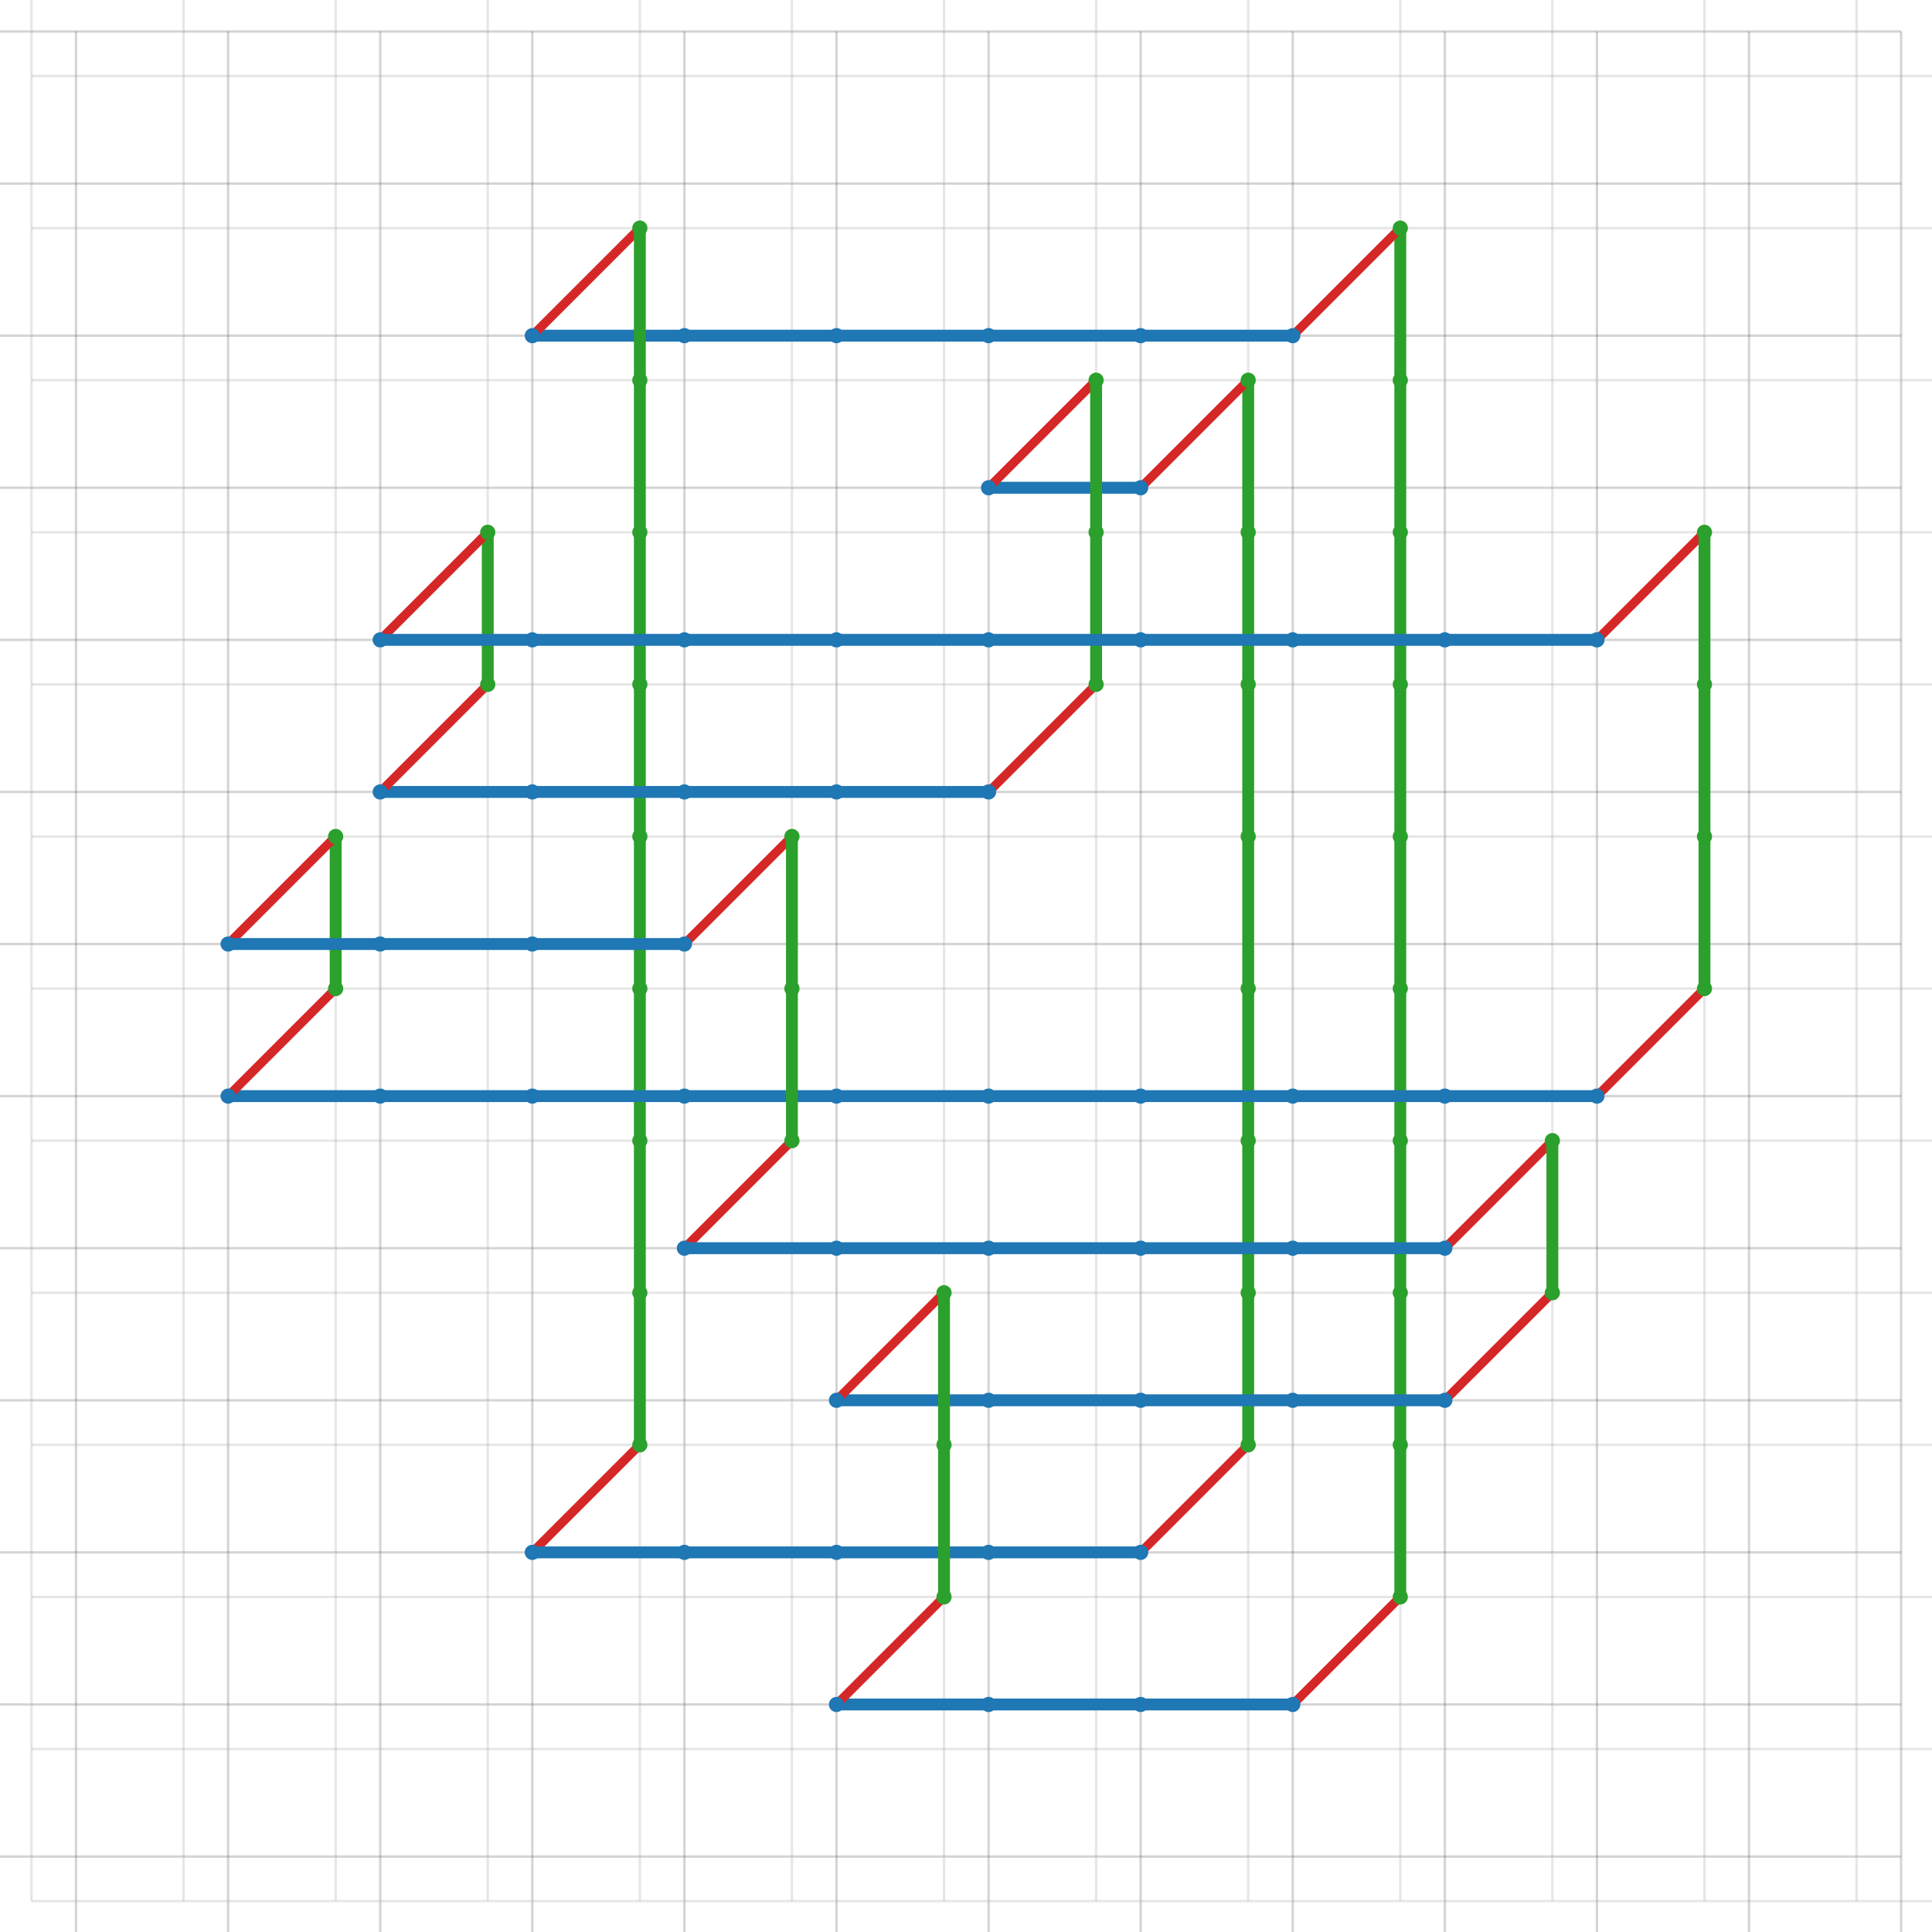
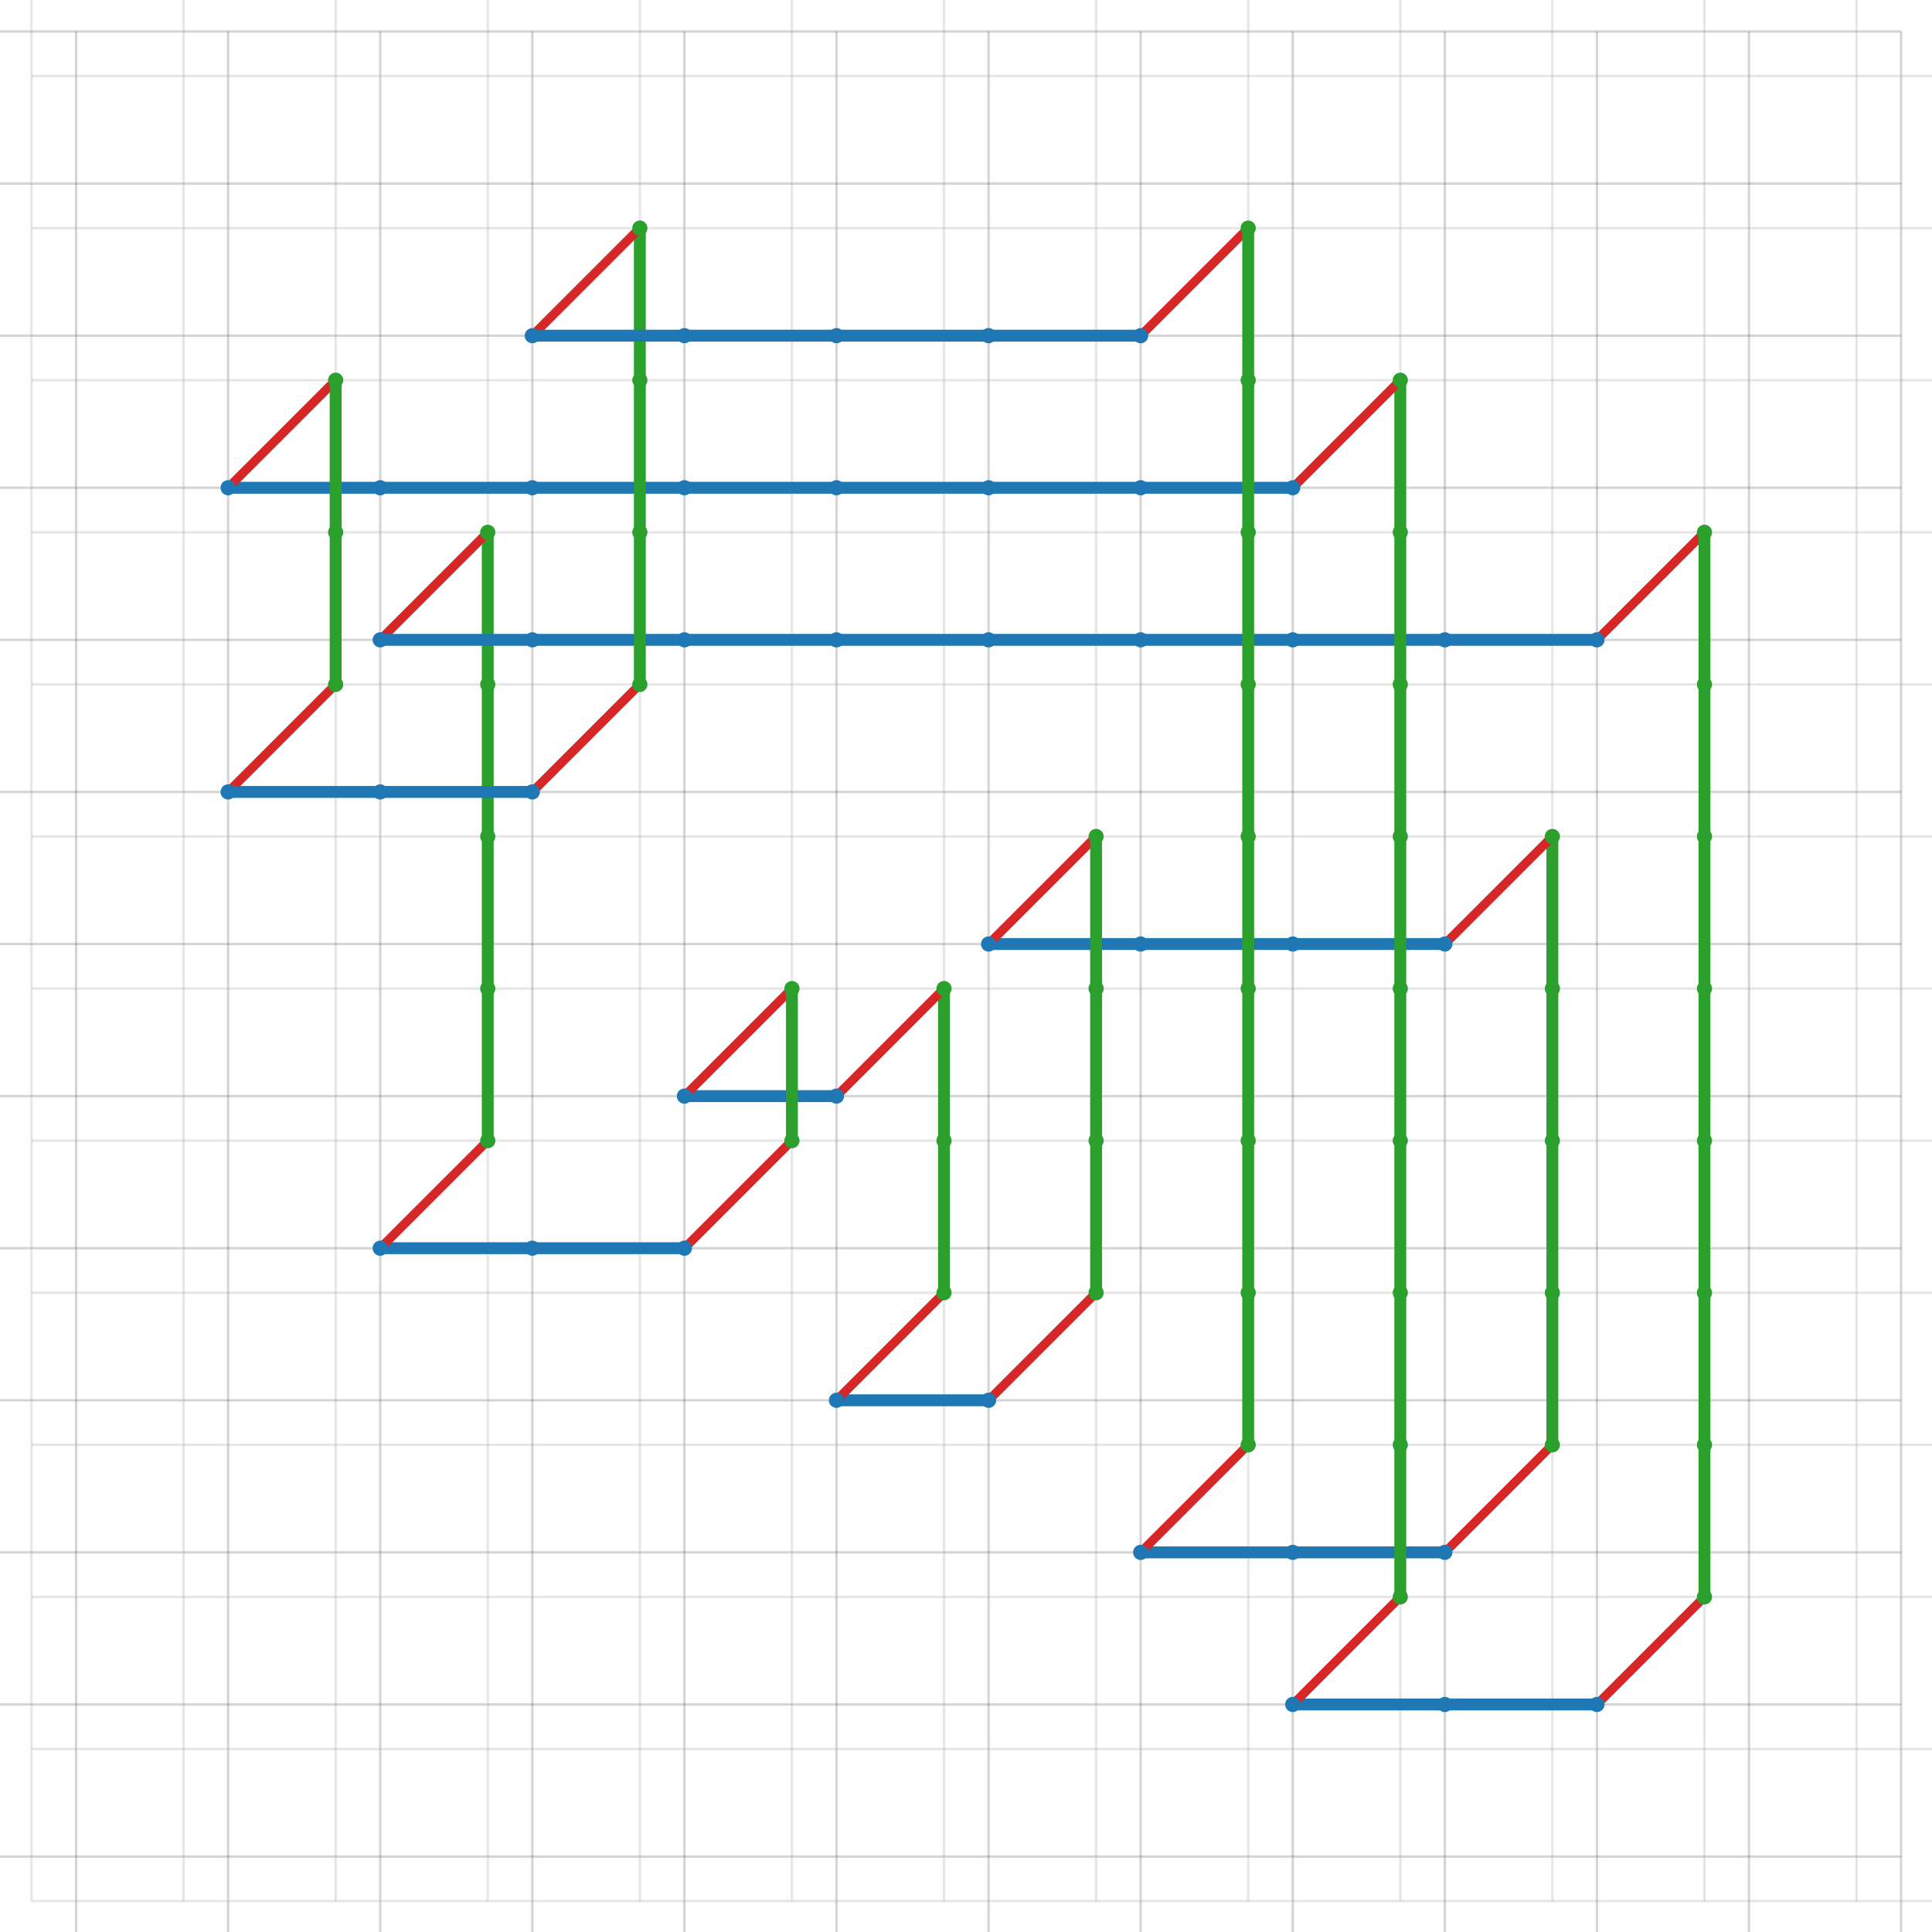
<svg xmlns="http://www.w3.org/2000/svg" width="813" height="813" viewBox="0 0 813 813">
  <rect width="100%" height="100%" fill="white" />
  <line x1="-32.00" y1="845.25" x2="-32.00" y2="13.25" stroke="#555" stroke-width="1" opacity="0.25" />
  <line x1="32.00" y1="845.25" x2="32.00" y2="13.25" stroke="#555" stroke-width="1" opacity="0.25" />
  <line x1="96.00" y1="845.25" x2="96.00" y2="13.25" stroke="#555" stroke-width="1" opacity="0.25" />
  <line x1="160.00" y1="845.25" x2="160.00" y2="13.25" stroke="#555" stroke-width="1" opacity="0.25" />
  <line x1="224.00" y1="845.25" x2="224.00" y2="13.25" stroke="#555" stroke-width="1" opacity="0.25" />
  <line x1="288.00" y1="845.25" x2="288.00" y2="13.25" stroke="#555" stroke-width="1" opacity="0.25" />
  <line x1="352.00" y1="845.25" x2="352.00" y2="13.25" stroke="#555" stroke-width="1" opacity="0.25" />
  <line x1="416.00" y1="845.25" x2="416.00" y2="13.25" stroke="#555" stroke-width="1" opacity="0.25" />
  <line x1="480.00" y1="845.25" x2="480.00" y2="13.25" stroke="#555" stroke-width="1" opacity="0.25" />
  <line x1="544.00" y1="845.25" x2="544.00" y2="13.25" stroke="#555" stroke-width="1" opacity="0.25" />
  <line x1="608.00" y1="845.25" x2="608.00" y2="13.25" stroke="#555" stroke-width="1" opacity="0.25" />
  <line x1="672.00" y1="845.25" x2="672.00" y2="13.25" stroke="#555" stroke-width="1" opacity="0.25" />
  <line x1="736.00" y1="845.25" x2="736.00" y2="13.25" stroke="#555" stroke-width="1" opacity="0.25" />
  <line x1="800.00" y1="845.25" x2="800.00" y2="13.25" stroke="#555" stroke-width="1" opacity="0.25" />
  <line x1="-32.00" y1="845.25" x2="800.00" y2="845.25" stroke="#555" stroke-width="1" opacity="0.25" />
  <line x1="-32.00" y1="781.25" x2="800.00" y2="781.25" stroke="#555" stroke-width="1" opacity="0.25" />
  <line x1="-32.00" y1="717.25" x2="800.00" y2="717.25" stroke="#555" stroke-width="1" opacity="0.25" />
  <line x1="-32.00" y1="653.25" x2="800.00" y2="653.25" stroke="#555" stroke-width="1" opacity="0.25" />
  <line x1="-32.00" y1="589.25" x2="800.00" y2="589.25" stroke="#555" stroke-width="1" opacity="0.25" />
  <line x1="-32.00" y1="525.25" x2="800.00" y2="525.25" stroke="#555" stroke-width="1" opacity="0.25" />
  <line x1="-32.00" y1="461.25" x2="800.00" y2="461.25" stroke="#555" stroke-width="1" opacity="0.25" />
  <line x1="-32.00" y1="397.25" x2="800.00" y2="397.25" stroke="#555" stroke-width="1" opacity="0.25" />
  <line x1="-32.00" y1="333.25" x2="800.00" y2="333.25" stroke="#555" stroke-width="1" opacity="0.25" />
  <line x1="-32.00" y1="269.25" x2="800.00" y2="269.25" stroke="#555" stroke-width="1" opacity="0.25" />
  <line x1="-32.00" y1="205.25" x2="800.00" y2="205.25" stroke="#555" stroke-width="1" opacity="0.25" />
  <line x1="-32.00" y1="141.25" x2="800.00" y2="141.25" stroke="#555" stroke-width="1" opacity="0.25" />
  <line x1="-32.00" y1="77.25" x2="800.00" y2="77.25" stroke="#555" stroke-width="1" opacity="0.25" />
  <line x1="-32.00" y1="13.25" x2="800.00" y2="13.25" stroke="#555" stroke-width="1" opacity="0.25" />
  <line x1="13.25" y1="800.00" x2="13.25" y2="-32.00" stroke="#aaa" stroke-width="1" opacity="0.30" />
  <line x1="77.25" y1="800.00" x2="77.25" y2="-32.00" stroke="#aaa" stroke-width="1" opacity="0.30" />
  <line x1="141.25" y1="800.00" x2="141.25" y2="-32.00" stroke="#aaa" stroke-width="1" opacity="0.30" />
  <line x1="205.25" y1="800.00" x2="205.25" y2="-32.00" stroke="#aaa" stroke-width="1" opacity="0.30" />
  <line x1="269.25" y1="800.00" x2="269.25" y2="-32.00" stroke="#aaa" stroke-width="1" opacity="0.30" />
  <line x1="333.25" y1="800.00" x2="333.25" y2="-32.00" stroke="#aaa" stroke-width="1" opacity="0.30" />
  <line x1="397.25" y1="800.00" x2="397.25" y2="-32.00" stroke="#aaa" stroke-width="1" opacity="0.30" />
  <line x1="461.25" y1="800.00" x2="461.25" y2="-32.00" stroke="#aaa" stroke-width="1" opacity="0.30" />
  <line x1="525.25" y1="800.00" x2="525.25" y2="-32.00" stroke="#aaa" stroke-width="1" opacity="0.30" />
  <line x1="589.25" y1="800.00" x2="589.25" y2="-32.00" stroke="#aaa" stroke-width="1" opacity="0.30" />
  <line x1="653.25" y1="800.00" x2="653.25" y2="-32.00" stroke="#aaa" stroke-width="1" opacity="0.30" />
  <line x1="717.25" y1="800.00" x2="717.25" y2="-32.00" stroke="#aaa" stroke-width="1" opacity="0.30" />
  <line x1="781.25" y1="800.00" x2="781.25" y2="-32.00" stroke="#aaa" stroke-width="1" opacity="0.30" />
  <line x1="845.25" y1="800.00" x2="845.25" y2="-32.00" stroke="#aaa" stroke-width="1" opacity="0.30" />
  <line x1="13.25" y1="800.00" x2="845.25" y2="800.00" stroke="#aaa" stroke-width="1" opacity="0.30" />
  <line x1="13.25" y1="736.00" x2="845.25" y2="736.00" stroke="#aaa" stroke-width="1" opacity="0.30" />
  <line x1="13.25" y1="672.00" x2="845.25" y2="672.00" stroke="#aaa" stroke-width="1" opacity="0.30" />
  <line x1="13.25" y1="608.00" x2="845.25" y2="608.00" stroke="#aaa" stroke-width="1" opacity="0.30" />
  <line x1="13.25" y1="544.00" x2="845.25" y2="544.00" stroke="#aaa" stroke-width="1" opacity="0.30" />
  <line x1="13.25" y1="480.00" x2="845.25" y2="480.00" stroke="#aaa" stroke-width="1" opacity="0.30" />
  <line x1="13.25" y1="416.00" x2="845.25" y2="416.00" stroke="#aaa" stroke-width="1" opacity="0.30" />
  <line x1="13.25" y1="352.00" x2="845.25" y2="352.00" stroke="#aaa" stroke-width="1" opacity="0.30" />
  <line x1="13.25" y1="288.00" x2="845.25" y2="288.00" stroke="#aaa" stroke-width="1" opacity="0.30" />
  <line x1="13.25" y1="224.00" x2="845.25" y2="224.00" stroke="#aaa" stroke-width="1" opacity="0.30" />
  <line x1="13.25" y1="160.00" x2="845.25" y2="160.00" stroke="#aaa" stroke-width="1" opacity="0.30" />
  <line x1="13.25" y1="96.00" x2="845.25" y2="96.00" stroke="#aaa" stroke-width="1" opacity="0.30" />
  <line x1="13.25" y1="32.00" x2="845.25" y2="32.00" stroke="#aaa" stroke-width="1" opacity="0.30" />
  <line x1="13.25" y1="-32.00" x2="845.25" y2="-32.00" stroke="#aaa" stroke-width="1" opacity="0.30" />
-   <line x1="352.00" y1="717.25" x2="416.00" y2="717.25" stroke="#1f77b4" stroke-width="5.00" stroke-linecap="round" />
-   <line x1="416.00" y1="717.25" x2="480.00" y2="717.25" stroke="#1f77b4" stroke-width="5.00" stroke-linecap="round" />
-   <line x1="480.00" y1="717.25" x2="544.00" y2="717.25" stroke="#1f77b4" stroke-width="5.00" stroke-linecap="round" />
-   <line x1="544.00" y1="717.25" x2="589.25" y2="672.00" stroke="#d62728" stroke-width="3.75" stroke-linecap="round" />
-   <line x1="589.25" y1="672.00" x2="589.25" y2="608.00" stroke="#2ca02c" stroke-width="5.00" stroke-linecap="round" />
-   <line x1="589.25" y1="608.00" x2="589.25" y2="544.00" stroke="#2ca02c" stroke-width="5.00" stroke-linecap="round" />
-   <line x1="589.25" y1="544.00" x2="589.25" y2="480.00" stroke="#2ca02c" stroke-width="5.00" stroke-linecap="round" />
-   <line x1="589.25" y1="480.00" x2="589.25" y2="416.00" stroke="#2ca02c" stroke-width="5.00" stroke-linecap="round" />
-   <line x1="589.25" y1="416.00" x2="589.25" y2="352.00" stroke="#2ca02c" stroke-width="5.00" stroke-linecap="round" />
-   <line x1="589.25" y1="352.00" x2="589.25" y2="288.00" stroke="#2ca02c" stroke-width="5.00" stroke-linecap="round" />
-   <line x1="589.25" y1="288.00" x2="589.25" y2="224.00" stroke="#2ca02c" stroke-width="5.00" stroke-linecap="round" />
-   <line x1="589.25" y1="224.00" x2="589.25" y2="160.00" stroke="#2ca02c" stroke-width="5.00" stroke-linecap="round" />
-   <line x1="589.25" y1="160.00" x2="589.25" y2="96.00" stroke="#2ca02c" stroke-width="5.00" stroke-linecap="round" />
-   <line x1="589.25" y1="96.00" x2="544.00" y2="141.25" stroke="#d62728" stroke-width="3.75" stroke-linecap="round" />
-   <line x1="544.00" y1="141.25" x2="480.00" y2="141.25" stroke="#1f77b4" stroke-width="5.00" stroke-linecap="round" />
-   <line x1="480.00" y1="141.25" x2="416.00" y2="141.25" stroke="#1f77b4" stroke-width="5.00" stroke-linecap="round" />
-   <line x1="416.00" y1="141.25" x2="352.00" y2="141.25" stroke="#1f77b4" stroke-width="5.00" stroke-linecap="round" />
-   <line x1="352.00" y1="141.25" x2="288.00" y2="141.25" stroke="#1f77b4" stroke-width="5.00" stroke-linecap="round" />
-   <line x1="288.00" y1="141.25" x2="224.00" y2="141.25" stroke="#1f77b4" stroke-width="5.00" stroke-linecap="round" />
-   <line x1="224.00" y1="141.25" x2="269.25" y2="96.00" stroke="#d62728" stroke-width="3.75" stroke-linecap="round" />
-   <line x1="269.25" y1="96.00" x2="269.25" y2="160.00" stroke="#2ca02c" stroke-width="5.00" stroke-linecap="round" />
-   <line x1="269.25" y1="160.00" x2="269.25" y2="224.00" stroke="#2ca02c" stroke-width="5.00" stroke-linecap="round" />
-   <line x1="269.25" y1="224.00" x2="269.25" y2="288.00" stroke="#2ca02c" stroke-width="5.00" stroke-linecap="round" />
-   <line x1="269.25" y1="288.00" x2="269.25" y2="352.00" stroke="#2ca02c" stroke-width="5.00" stroke-linecap="round" />
-   <line x1="269.25" y1="352.00" x2="269.25" y2="416.00" stroke="#2ca02c" stroke-width="5.00" stroke-linecap="round" />
-   <line x1="269.25" y1="416.00" x2="269.25" y2="480.00" stroke="#2ca02c" stroke-width="5.00" stroke-linecap="round" />
-   <line x1="269.25" y1="480.00" x2="269.25" y2="544.00" stroke="#2ca02c" stroke-width="5.00" stroke-linecap="round" />
-   <line x1="269.25" y1="544.00" x2="269.25" y2="608.00" stroke="#2ca02c" stroke-width="5.00" stroke-linecap="round" />
-   <line x1="269.25" y1="608.00" x2="224.00" y2="653.25" stroke="#d62728" stroke-width="3.75" stroke-linecap="round" />
-   <line x1="224.00" y1="653.25" x2="288.00" y2="653.25" stroke="#1f77b4" stroke-width="5.00" stroke-linecap="round" />
-   <line x1="288.00" y1="653.25" x2="352.00" y2="653.25" stroke="#1f77b4" stroke-width="5.00" stroke-linecap="round" />
-   <line x1="352.00" y1="653.25" x2="416.00" y2="653.25" stroke="#1f77b4" stroke-width="5.00" stroke-linecap="round" />
-   <line x1="416.00" y1="653.25" x2="480.00" y2="653.25" stroke="#1f77b4" stroke-width="5.00" stroke-linecap="round" />
-   <line x1="480.00" y1="653.25" x2="525.25" y2="608.00" stroke="#d62728" stroke-width="3.75" stroke-linecap="round" />
-   <line x1="525.25" y1="608.00" x2="525.25" y2="544.00" stroke="#2ca02c" stroke-width="5.00" stroke-linecap="round" />
-   <line x1="525.25" y1="544.00" x2="525.25" y2="480.00" stroke="#2ca02c" stroke-width="5.00" stroke-linecap="round" />
-   <line x1="525.25" y1="480.00" x2="525.25" y2="416.00" stroke="#2ca02c" stroke-width="5.00" stroke-linecap="round" />
-   <line x1="525.25" y1="416.00" x2="525.25" y2="352.00" stroke="#2ca02c" stroke-width="5.00" stroke-linecap="round" />
-   <line x1="525.25" y1="352.00" x2="525.25" y2="288.00" stroke="#2ca02c" stroke-width="5.00" stroke-linecap="round" />
-   <line x1="525.25" y1="288.00" x2="525.25" y2="224.00" stroke="#2ca02c" stroke-width="5.00" stroke-linecap="round" />
-   <line x1="525.25" y1="224.00" x2="525.25" y2="160.00" stroke="#2ca02c" stroke-width="5.00" stroke-linecap="round" />
-   <line x1="525.25" y1="160.00" x2="480.00" y2="205.25" stroke="#d62728" stroke-width="3.75" stroke-linecap="round" />
-   <line x1="480.00" y1="205.25" x2="416.00" y2="205.25" stroke="#1f77b4" stroke-width="5.00" stroke-linecap="round" />
-   <line x1="416.00" y1="205.25" x2="461.25" y2="160.00" stroke="#d62728" stroke-width="3.75" stroke-linecap="round" />
-   <line x1="461.25" y1="160.00" x2="461.25" y2="224.00" stroke="#2ca02c" stroke-width="5.00" stroke-linecap="round" />
-   <line x1="461.25" y1="224.00" x2="461.25" y2="288.00" stroke="#2ca02c" stroke-width="5.00" stroke-linecap="round" />
-   <line x1="461.25" y1="288.00" x2="416.00" y2="333.25" stroke="#d62728" stroke-width="3.75" stroke-linecap="round" />
-   <line x1="416.00" y1="333.25" x2="352.00" y2="333.25" stroke="#1f77b4" stroke-width="5.00" stroke-linecap="round" />
-   <line x1="352.00" y1="333.25" x2="288.00" y2="333.25" stroke="#1f77b4" stroke-width="5.00" stroke-linecap="round" />
-   <line x1="288.00" y1="333.25" x2="224.00" y2="333.25" stroke="#1f77b4" stroke-width="5.00" stroke-linecap="round" />
-   <line x1="224.00" y1="333.25" x2="160.00" y2="333.25" stroke="#1f77b4" stroke-width="5.00" stroke-linecap="round" />
-   <line x1="160.00" y1="333.25" x2="205.25" y2="288.00" stroke="#d62728" stroke-width="3.75" stroke-linecap="round" />
+   <line x1="480.00" y1="653.25" x2="544.00" y2="653.25" stroke="#1f77b4" stroke-width="5.00" stroke-linecap="round" />
+   <line x1="544.00" y1="653.25" x2="608.00" y2="653.25" stroke="#1f77b4" stroke-width="5.00" stroke-linecap="round" />
+   <line x1="608.00" y1="653.25" x2="653.25" y2="608.00" stroke="#d62728" stroke-width="3.75" stroke-linecap="round" />
+   <line x1="653.25" y1="608.00" x2="653.25" y2="544.00" stroke="#2ca02c" stroke-width="5.00" stroke-linecap="round" />
+   <line x1="653.25" y1="544.00" x2="653.25" y2="480.00" stroke="#2ca02c" stroke-width="5.00" stroke-linecap="round" />
+   <line x1="653.25" y1="480.00" x2="653.25" y2="416.00" stroke="#2ca02c" stroke-width="5.00" stroke-linecap="round" />
+   <line x1="653.25" y1="416.00" x2="653.25" y2="352.00" stroke="#2ca02c" stroke-width="5.00" stroke-linecap="round" />
+   <line x1="653.25" y1="352.00" x2="608.00" y2="397.25" stroke="#d62728" stroke-width="3.75" stroke-linecap="round" />
+   <line x1="608.00" y1="397.25" x2="544.00" y2="397.25" stroke="#1f77b4" stroke-width="5.00" stroke-linecap="round" />
+   <line x1="544.00" y1="397.25" x2="480.00" y2="397.25" stroke="#1f77b4" stroke-width="5.00" stroke-linecap="round" />
+   <line x1="480.00" y1="397.25" x2="416.00" y2="397.25" stroke="#1f77b4" stroke-width="5.00" stroke-linecap="round" />
+   <line x1="416.00" y1="397.25" x2="461.25" y2="352.00" stroke="#d62728" stroke-width="3.75" stroke-linecap="round" />
+   <line x1="461.25" y1="352.00" x2="461.25" y2="416.00" stroke="#2ca02c" stroke-width="5.00" stroke-linecap="round" />
+   <line x1="461.25" y1="416.00" x2="461.25" y2="480.00" stroke="#2ca02c" stroke-width="5.00" stroke-linecap="round" />
+   <line x1="461.25" y1="480.00" x2="461.25" y2="544.00" stroke="#2ca02c" stroke-width="5.00" stroke-linecap="round" />
+   <line x1="461.25" y1="544.00" x2="416.00" y2="589.25" stroke="#d62728" stroke-width="3.75" stroke-linecap="round" />
+   <line x1="416.00" y1="589.25" x2="352.00" y2="589.25" stroke="#1f77b4" stroke-width="5.00" stroke-linecap="round" />
+   <line x1="352.00" y1="589.25" x2="397.25" y2="544.00" stroke="#d62728" stroke-width="3.75" stroke-linecap="round" />
+   <line x1="397.25" y1="544.00" x2="397.25" y2="480.00" stroke="#2ca02c" stroke-width="5.00" stroke-linecap="round" />
+   <line x1="397.25" y1="480.00" x2="397.25" y2="416.00" stroke="#2ca02c" stroke-width="5.00" stroke-linecap="round" />
+   <line x1="397.25" y1="416.00" x2="352.00" y2="461.25" stroke="#d62728" stroke-width="3.75" stroke-linecap="round" />
+   <line x1="352.00" y1="461.25" x2="288.00" y2="461.25" stroke="#1f77b4" stroke-width="5.00" stroke-linecap="round" />
+   <line x1="288.00" y1="461.25" x2="333.25" y2="416.00" stroke="#d62728" stroke-width="3.75" stroke-linecap="round" />
+   <line x1="333.25" y1="416.00" x2="333.25" y2="480.00" stroke="#2ca02c" stroke-width="5.00" stroke-linecap="round" />
+   <line x1="333.25" y1="480.00" x2="288.00" y2="525.25" stroke="#d62728" stroke-width="3.75" stroke-linecap="round" />
+   <line x1="288.00" y1="525.25" x2="224.00" y2="525.25" stroke="#1f77b4" stroke-width="5.00" stroke-linecap="round" />
+   <line x1="224.00" y1="525.25" x2="160.00" y2="525.25" stroke="#1f77b4" stroke-width="5.00" stroke-linecap="round" />
+   <line x1="160.00" y1="525.25" x2="205.25" y2="480.00" stroke="#d62728" stroke-width="3.75" stroke-linecap="round" />
+   <line x1="205.25" y1="480.00" x2="205.25" y2="416.00" stroke="#2ca02c" stroke-width="5.00" stroke-linecap="round" />
+   <line x1="205.25" y1="416.00" x2="205.25" y2="352.00" stroke="#2ca02c" stroke-width="5.00" stroke-linecap="round" />
+   <line x1="205.25" y1="352.00" x2="205.25" y2="288.00" stroke="#2ca02c" stroke-width="5.00" stroke-linecap="round" />
  <line x1="205.25" y1="288.00" x2="205.25" y2="224.00" stroke="#2ca02c" stroke-width="5.00" stroke-linecap="round" />
  <line x1="205.25" y1="224.00" x2="160.00" y2="269.25" stroke="#d62728" stroke-width="3.75" stroke-linecap="round" />
  <line x1="160.00" y1="269.25" x2="224.00" y2="269.25" stroke="#1f77b4" stroke-width="5.00" stroke-linecap="round" />
  <line x1="224.00" y1="269.25" x2="288.00" y2="269.25" stroke="#1f77b4" stroke-width="5.00" stroke-linecap="round" />
  <line x1="288.00" y1="269.25" x2="352.00" y2="269.25" stroke="#1f77b4" stroke-width="5.00" stroke-linecap="round" />
  <line x1="352.00" y1="269.25" x2="416.00" y2="269.25" stroke="#1f77b4" stroke-width="5.00" stroke-linecap="round" />
  <line x1="416.00" y1="269.25" x2="480.00" y2="269.25" stroke="#1f77b4" stroke-width="5.00" stroke-linecap="round" />
  <line x1="480.00" y1="269.25" x2="544.00" y2="269.25" stroke="#1f77b4" stroke-width="5.00" stroke-linecap="round" />
  <line x1="544.00" y1="269.25" x2="608.00" y2="269.25" stroke="#1f77b4" stroke-width="5.00" stroke-linecap="round" />
  <line x1="608.00" y1="269.25" x2="672.00" y2="269.25" stroke="#1f77b4" stroke-width="5.00" stroke-linecap="round" />
  <line x1="672.00" y1="269.25" x2="717.25" y2="224.00" stroke="#d62728" stroke-width="3.75" stroke-linecap="round" />
  <line x1="717.25" y1="224.00" x2="717.25" y2="288.00" stroke="#2ca02c" stroke-width="5.00" stroke-linecap="round" />
  <line x1="717.25" y1="288.00" x2="717.25" y2="352.00" stroke="#2ca02c" stroke-width="5.00" stroke-linecap="round" />
  <line x1="717.25" y1="352.00" x2="717.25" y2="416.00" stroke="#2ca02c" stroke-width="5.00" stroke-linecap="round" />
-   <line x1="717.25" y1="416.00" x2="672.00" y2="461.25" stroke="#d62728" stroke-width="3.75" stroke-linecap="round" />
-   <line x1="672.00" y1="461.25" x2="608.00" y2="461.25" stroke="#1f77b4" stroke-width="5.00" stroke-linecap="round" />
-   <line x1="608.00" y1="461.25" x2="544.00" y2="461.25" stroke="#1f77b4" stroke-width="5.00" stroke-linecap="round" />
-   <line x1="544.00" y1="461.25" x2="480.00" y2="461.25" stroke="#1f77b4" stroke-width="5.00" stroke-linecap="round" />
-   <line x1="480.00" y1="461.25" x2="416.00" y2="461.25" stroke="#1f77b4" stroke-width="5.00" stroke-linecap="round" />
-   <line x1="416.00" y1="461.25" x2="352.00" y2="461.25" stroke="#1f77b4" stroke-width="5.00" stroke-linecap="round" />
-   <line x1="352.00" y1="461.25" x2="288.00" y2="461.25" stroke="#1f77b4" stroke-width="5.00" stroke-linecap="round" />
-   <line x1="288.00" y1="461.25" x2="224.00" y2="461.25" stroke="#1f77b4" stroke-width="5.00" stroke-linecap="round" />
-   <line x1="224.00" y1="461.25" x2="160.00" y2="461.25" stroke="#1f77b4" stroke-width="5.00" stroke-linecap="round" />
-   <line x1="160.00" y1="461.25" x2="96.00" y2="461.25" stroke="#1f77b4" stroke-width="5.00" stroke-linecap="round" />
-   <line x1="96.00" y1="461.25" x2="141.25" y2="416.00" stroke="#d62728" stroke-width="3.75" stroke-linecap="round" />
-   <line x1="141.25" y1="416.00" x2="141.25" y2="352.00" stroke="#2ca02c" stroke-width="5.00" stroke-linecap="round" />
-   <line x1="141.25" y1="352.00" x2="96.00" y2="397.25" stroke="#d62728" stroke-width="3.75" stroke-linecap="round" />
-   <line x1="96.00" y1="397.25" x2="160.00" y2="397.25" stroke="#1f77b4" stroke-width="5.00" stroke-linecap="round" />
-   <line x1="160.00" y1="397.25" x2="224.00" y2="397.25" stroke="#1f77b4" stroke-width="5.00" stroke-linecap="round" />
-   <line x1="224.00" y1="397.25" x2="288.00" y2="397.25" stroke="#1f77b4" stroke-width="5.00" stroke-linecap="round" />
-   <line x1="288.00" y1="397.25" x2="333.25" y2="352.00" stroke="#d62728" stroke-width="3.75" stroke-linecap="round" />
-   <line x1="333.25" y1="352.00" x2="333.25" y2="416.00" stroke="#2ca02c" stroke-width="5.00" stroke-linecap="round" />
-   <line x1="333.25" y1="416.00" x2="333.25" y2="480.00" stroke="#2ca02c" stroke-width="5.00" stroke-linecap="round" />
-   <line x1="333.25" y1="480.00" x2="288.00" y2="525.25" stroke="#d62728" stroke-width="3.75" stroke-linecap="round" />
-   <line x1="288.00" y1="525.25" x2="352.00" y2="525.25" stroke="#1f77b4" stroke-width="5.00" stroke-linecap="round" />
-   <line x1="352.00" y1="525.25" x2="416.00" y2="525.25" stroke="#1f77b4" stroke-width="5.00" stroke-linecap="round" />
-   <line x1="416.00" y1="525.25" x2="480.00" y2="525.25" stroke="#1f77b4" stroke-width="5.00" stroke-linecap="round" />
-   <line x1="480.00" y1="525.25" x2="544.00" y2="525.25" stroke="#1f77b4" stroke-width="5.00" stroke-linecap="round" />
-   <line x1="544.00" y1="525.25" x2="608.00" y2="525.25" stroke="#1f77b4" stroke-width="5.00" stroke-linecap="round" />
-   <line x1="608.00" y1="525.25" x2="653.25" y2="480.00" stroke="#d62728" stroke-width="3.75" stroke-linecap="round" />
-   <line x1="653.25" y1="480.00" x2="653.25" y2="544.00" stroke="#2ca02c" stroke-width="5.00" stroke-linecap="round" />
-   <line x1="653.25" y1="544.00" x2="608.00" y2="589.25" stroke="#d62728" stroke-width="3.75" stroke-linecap="round" />
-   <line x1="608.00" y1="589.25" x2="544.00" y2="589.25" stroke="#1f77b4" stroke-width="5.00" stroke-linecap="round" />
-   <line x1="544.00" y1="589.25" x2="480.00" y2="589.25" stroke="#1f77b4" stroke-width="5.00" stroke-linecap="round" />
-   <line x1="480.00" y1="589.25" x2="416.00" y2="589.25" stroke="#1f77b4" stroke-width="5.00" stroke-linecap="round" />
-   <line x1="416.00" y1="589.25" x2="352.00" y2="589.25" stroke="#1f77b4" stroke-width="5.00" stroke-linecap="round" />
-   <line x1="352.00" y1="589.25" x2="397.25" y2="544.00" stroke="#d62728" stroke-width="3.75" stroke-linecap="round" />
-   <line x1="397.25" y1="544.00" x2="397.25" y2="608.00" stroke="#2ca02c" stroke-width="5.00" stroke-linecap="round" />
-   <line x1="397.25" y1="608.00" x2="397.25" y2="672.00" stroke="#2ca02c" stroke-width="5.00" stroke-linecap="round" />
-   <line x1="397.25" y1="672.00" x2="352.00" y2="717.25" stroke="#d62728" stroke-width="3.75" stroke-linecap="round" />
-   <circle cx="352.00" cy="717.25" r="3.2" fill="#1f77b4" />
-   <circle cx="416.00" cy="717.25" r="3.2" fill="#1f77b4" />
-   <circle cx="480.00" cy="717.25" r="3.2" fill="#1f77b4" />
-   <circle cx="544.00" cy="717.25" r="3.2" fill="#1f77b4" />
-   <circle cx="589.25" cy="672.00" r="3.2" fill="#2ca02c" />
-   <circle cx="589.25" cy="608.00" r="3.2" fill="#2ca02c" />
-   <circle cx="589.25" cy="544.00" r="3.2" fill="#2ca02c" />
-   <circle cx="589.25" cy="480.00" r="3.2" fill="#2ca02c" />
-   <circle cx="589.25" cy="416.00" r="3.2" fill="#2ca02c" />
-   <circle cx="589.25" cy="352.00" r="3.2" fill="#2ca02c" />
-   <circle cx="589.25" cy="288.00" r="3.2" fill="#2ca02c" />
-   <circle cx="589.25" cy="224.00" r="3.2" fill="#2ca02c" />
-   <circle cx="589.25" cy="160.00" r="3.2" fill="#2ca02c" />
-   <circle cx="589.25" cy="96.00" r="3.2" fill="#2ca02c" />
-   <circle cx="544.00" cy="141.25" r="3.2" fill="#1f77b4" />
-   <circle cx="480.00" cy="141.25" r="3.2" fill="#1f77b4" />
-   <circle cx="416.00" cy="141.25" r="3.2" fill="#1f77b4" />
-   <circle cx="352.00" cy="141.25" r="3.2" fill="#1f77b4" />
-   <circle cx="288.00" cy="141.25" r="3.2" fill="#1f77b4" />
-   <circle cx="224.00" cy="141.25" r="3.2" fill="#1f77b4" />
-   <circle cx="269.25" cy="96.00" r="3.2" fill="#2ca02c" />
-   <circle cx="269.25" cy="160.00" r="3.2" fill="#2ca02c" />
-   <circle cx="269.25" cy="224.00" r="3.2" fill="#2ca02c" />
-   <circle cx="269.25" cy="288.00" r="3.2" fill="#2ca02c" />
-   <circle cx="269.25" cy="352.00" r="3.2" fill="#2ca02c" />
-   <circle cx="269.25" cy="416.00" r="3.2" fill="#2ca02c" />
-   <circle cx="269.25" cy="480.00" r="3.2" fill="#2ca02c" />
-   <circle cx="269.25" cy="544.00" r="3.2" fill="#2ca02c" />
-   <circle cx="269.25" cy="608.00" r="3.2" fill="#2ca02c" />
-   <circle cx="224.00" cy="653.25" r="3.2" fill="#1f77b4" />
-   <circle cx="288.00" cy="653.25" r="3.2" fill="#1f77b4" />
-   <circle cx="352.00" cy="653.25" r="3.2" fill="#1f77b4" />
-   <circle cx="416.00" cy="653.25" r="3.2" fill="#1f77b4" />
+   <line x1="717.25" y1="416.00" x2="717.25" y2="480.00" stroke="#2ca02c" stroke-width="5.00" stroke-linecap="round" />
+   <line x1="717.25" y1="480.00" x2="717.25" y2="544.00" stroke="#2ca02c" stroke-width="5.00" stroke-linecap="round" />
+   <line x1="717.25" y1="544.00" x2="717.25" y2="608.00" stroke="#2ca02c" stroke-width="5.00" stroke-linecap="round" />
+   <line x1="717.25" y1="608.00" x2="717.25" y2="672.00" stroke="#2ca02c" stroke-width="5.00" stroke-linecap="round" />
+   <line x1="717.25" y1="672.00" x2="672.00" y2="717.25" stroke="#d62728" stroke-width="3.75" stroke-linecap="round" />
+   <line x1="672.00" y1="717.25" x2="608.00" y2="717.25" stroke="#1f77b4" stroke-width="5.00" stroke-linecap="round" />
+   <line x1="608.00" y1="717.25" x2="544.00" y2="717.25" stroke="#1f77b4" stroke-width="5.00" stroke-linecap="round" />
+   <line x1="544.00" y1="717.25" x2="589.25" y2="672.00" stroke="#d62728" stroke-width="3.75" stroke-linecap="round" />
+   <line x1="589.25" y1="672.00" x2="589.25" y2="608.00" stroke="#2ca02c" stroke-width="5.00" stroke-linecap="round" />
+   <line x1="589.25" y1="608.00" x2="589.25" y2="544.00" stroke="#2ca02c" stroke-width="5.00" stroke-linecap="round" />
+   <line x1="589.25" y1="544.00" x2="589.25" y2="480.00" stroke="#2ca02c" stroke-width="5.00" stroke-linecap="round" />
+   <line x1="589.25" y1="480.00" x2="589.25" y2="416.00" stroke="#2ca02c" stroke-width="5.00" stroke-linecap="round" />
+   <line x1="589.25" y1="416.00" x2="589.25" y2="352.00" stroke="#2ca02c" stroke-width="5.00" stroke-linecap="round" />
+   <line x1="589.25" y1="352.00" x2="589.25" y2="288.00" stroke="#2ca02c" stroke-width="5.00" stroke-linecap="round" />
+   <line x1="589.25" y1="288.00" x2="589.25" y2="224.00" stroke="#2ca02c" stroke-width="5.00" stroke-linecap="round" />
+   <line x1="589.25" y1="224.00" x2="589.25" y2="160.00" stroke="#2ca02c" stroke-width="5.00" stroke-linecap="round" />
+   <line x1="589.25" y1="160.00" x2="544.00" y2="205.25" stroke="#d62728" stroke-width="3.75" stroke-linecap="round" />
+   <line x1="544.00" y1="205.25" x2="480.00" y2="205.25" stroke="#1f77b4" stroke-width="5.00" stroke-linecap="round" />
+   <line x1="480.00" y1="205.25" x2="416.00" y2="205.25" stroke="#1f77b4" stroke-width="5.00" stroke-linecap="round" />
+   <line x1="416.00" y1="205.25" x2="352.00" y2="205.25" stroke="#1f77b4" stroke-width="5.00" stroke-linecap="round" />
+   <line x1="352.00" y1="205.25" x2="288.00" y2="205.25" stroke="#1f77b4" stroke-width="5.00" stroke-linecap="round" />
+   <line x1="288.00" y1="205.25" x2="224.00" y2="205.25" stroke="#1f77b4" stroke-width="5.00" stroke-linecap="round" />
+   <line x1="224.00" y1="205.25" x2="160.00" y2="205.25" stroke="#1f77b4" stroke-width="5.00" stroke-linecap="round" />
+   <line x1="160.00" y1="205.25" x2="96.00" y2="205.25" stroke="#1f77b4" stroke-width="5.00" stroke-linecap="round" />
+   <line x1="96.00" y1="205.25" x2="141.25" y2="160.00" stroke="#d62728" stroke-width="3.75" stroke-linecap="round" />
+   <line x1="141.25" y1="160.00" x2="141.25" y2="224.00" stroke="#2ca02c" stroke-width="5.00" stroke-linecap="round" />
+   <line x1="141.25" y1="224.00" x2="141.25" y2="288.00" stroke="#2ca02c" stroke-width="5.00" stroke-linecap="round" />
+   <line x1="141.25" y1="288.00" x2="96.00" y2="333.25" stroke="#d62728" stroke-width="3.75" stroke-linecap="round" />
+   <line x1="96.00" y1="333.25" x2="160.00" y2="333.25" stroke="#1f77b4" stroke-width="5.00" stroke-linecap="round" />
+   <line x1="160.00" y1="333.25" x2="224.00" y2="333.25" stroke="#1f77b4" stroke-width="5.00" stroke-linecap="round" />
+   <line x1="224.00" y1="333.25" x2="269.25" y2="288.00" stroke="#d62728" stroke-width="3.75" stroke-linecap="round" />
+   <line x1="269.25" y1="288.00" x2="269.25" y2="224.00" stroke="#2ca02c" stroke-width="5.00" stroke-linecap="round" />
+   <line x1="269.25" y1="224.00" x2="269.25" y2="160.00" stroke="#2ca02c" stroke-width="5.00" stroke-linecap="round" />
+   <line x1="269.25" y1="160.00" x2="269.25" y2="96.00" stroke="#2ca02c" stroke-width="5.00" stroke-linecap="round" />
+   <line x1="269.25" y1="96.00" x2="224.00" y2="141.25" stroke="#d62728" stroke-width="3.75" stroke-linecap="round" />
+   <line x1="224.00" y1="141.25" x2="288.00" y2="141.25" stroke="#1f77b4" stroke-width="5.00" stroke-linecap="round" />
+   <line x1="288.00" y1="141.25" x2="352.00" y2="141.25" stroke="#1f77b4" stroke-width="5.00" stroke-linecap="round" />
+   <line x1="352.00" y1="141.25" x2="416.00" y2="141.25" stroke="#1f77b4" stroke-width="5.00" stroke-linecap="round" />
+   <line x1="416.00" y1="141.25" x2="480.00" y2="141.25" stroke="#1f77b4" stroke-width="5.00" stroke-linecap="round" />
+   <line x1="480.00" y1="141.25" x2="525.25" y2="96.00" stroke="#d62728" stroke-width="3.75" stroke-linecap="round" />
+   <line x1="525.25" y1="96.00" x2="525.25" y2="160.00" stroke="#2ca02c" stroke-width="5.00" stroke-linecap="round" />
+   <line x1="525.25" y1="160.00" x2="525.25" y2="224.00" stroke="#2ca02c" stroke-width="5.00" stroke-linecap="round" />
+   <line x1="525.25" y1="224.00" x2="525.25" y2="288.00" stroke="#2ca02c" stroke-width="5.00" stroke-linecap="round" />
+   <line x1="525.25" y1="288.00" x2="525.25" y2="352.00" stroke="#2ca02c" stroke-width="5.00" stroke-linecap="round" />
+   <line x1="525.25" y1="352.00" x2="525.25" y2="416.00" stroke="#2ca02c" stroke-width="5.00" stroke-linecap="round" />
+   <line x1="525.25" y1="416.00" x2="525.25" y2="480.00" stroke="#2ca02c" stroke-width="5.00" stroke-linecap="round" />
+   <line x1="525.25" y1="480.00" x2="525.25" y2="544.00" stroke="#2ca02c" stroke-width="5.00" stroke-linecap="round" />
+   <line x1="525.25" y1="544.00" x2="525.25" y2="608.00" stroke="#2ca02c" stroke-width="5.00" stroke-linecap="round" />
+   <line x1="525.25" y1="608.00" x2="480.00" y2="653.25" stroke="#d62728" stroke-width="3.75" stroke-linecap="round" />
  <circle cx="480.00" cy="653.25" r="3.2" fill="#1f77b4" />
-   <circle cx="525.25" cy="608.00" r="3.2" fill="#2ca02c" />
-   <circle cx="525.25" cy="544.00" r="3.2" fill="#2ca02c" />
-   <circle cx="525.25" cy="480.00" r="3.2" fill="#2ca02c" />
-   <circle cx="525.25" cy="416.00" r="3.2" fill="#2ca02c" />
-   <circle cx="525.25" cy="352.00" r="3.2" fill="#2ca02c" />
-   <circle cx="525.25" cy="288.00" r="3.2" fill="#2ca02c" />
-   <circle cx="525.25" cy="224.00" r="3.2" fill="#2ca02c" />
-   <circle cx="525.25" cy="160.00" r="3.2" fill="#2ca02c" />
-   <circle cx="480.00" cy="205.25" r="3.2" fill="#1f77b4" />
-   <circle cx="416.00" cy="205.25" r="3.2" fill="#1f77b4" />
-   <circle cx="461.25" cy="160.00" r="3.2" fill="#2ca02c" />
-   <circle cx="461.25" cy="224.00" r="3.2" fill="#2ca02c" />
-   <circle cx="461.25" cy="288.00" r="3.2" fill="#2ca02c" />
-   <circle cx="416.00" cy="333.25" r="3.2" fill="#1f77b4" />
-   <circle cx="352.00" cy="333.25" r="3.2" fill="#1f77b4" />
-   <circle cx="288.00" cy="333.25" r="3.2" fill="#1f77b4" />
-   <circle cx="224.00" cy="333.25" r="3.2" fill="#1f77b4" />
-   <circle cx="160.00" cy="333.25" r="3.2" fill="#1f77b4" />
+   <circle cx="544.00" cy="653.25" r="3.2" fill="#1f77b4" />
+   <circle cx="608.00" cy="653.25" r="3.2" fill="#1f77b4" />
+   <circle cx="653.25" cy="608.00" r="3.2" fill="#2ca02c" />
+   <circle cx="653.25" cy="544.00" r="3.2" fill="#2ca02c" />
+   <circle cx="653.25" cy="480.00" r="3.2" fill="#2ca02c" />
+   <circle cx="653.25" cy="416.00" r="3.2" fill="#2ca02c" />
+   <circle cx="653.25" cy="352.00" r="3.2" fill="#2ca02c" />
+   <circle cx="608.00" cy="397.25" r="3.2" fill="#1f77b4" />
+   <circle cx="544.00" cy="397.25" r="3.2" fill="#1f77b4" />
+   <circle cx="480.00" cy="397.25" r="3.2" fill="#1f77b4" />
+   <circle cx="416.00" cy="397.25" r="3.2" fill="#1f77b4" />
+   <circle cx="461.25" cy="352.00" r="3.2" fill="#2ca02c" />
+   <circle cx="461.25" cy="416.00" r="3.2" fill="#2ca02c" />
+   <circle cx="461.25" cy="480.00" r="3.2" fill="#2ca02c" />
+   <circle cx="461.25" cy="544.00" r="3.2" fill="#2ca02c" />
+   <circle cx="416.00" cy="589.25" r="3.2" fill="#1f77b4" />
+   <circle cx="352.00" cy="589.25" r="3.2" fill="#1f77b4" />
+   <circle cx="397.25" cy="544.00" r="3.2" fill="#2ca02c" />
+   <circle cx="397.25" cy="480.00" r="3.2" fill="#2ca02c" />
+   <circle cx="397.25" cy="416.00" r="3.2" fill="#2ca02c" />
+   <circle cx="352.00" cy="461.25" r="3.2" fill="#1f77b4" />
+   <circle cx="288.00" cy="461.25" r="3.2" fill="#1f77b4" />
+   <circle cx="333.25" cy="416.00" r="3.2" fill="#2ca02c" />
+   <circle cx="333.25" cy="480.00" r="3.2" fill="#2ca02c" />
+   <circle cx="288.00" cy="525.25" r="3.2" fill="#1f77b4" />
+   <circle cx="224.00" cy="525.25" r="3.2" fill="#1f77b4" />
+   <circle cx="160.00" cy="525.25" r="3.2" fill="#1f77b4" />
+   <circle cx="205.25" cy="480.00" r="3.2" fill="#2ca02c" />
+   <circle cx="205.25" cy="416.00" r="3.2" fill="#2ca02c" />
+   <circle cx="205.25" cy="352.00" r="3.2" fill="#2ca02c" />
  <circle cx="205.25" cy="288.00" r="3.2" fill="#2ca02c" />
  <circle cx="205.25" cy="224.00" r="3.2" fill="#2ca02c" />
  <circle cx="160.00" cy="269.25" r="3.2" fill="#1f77b4" />
  <circle cx="224.00" cy="269.25" r="3.2" fill="#1f77b4" />
  <circle cx="288.00" cy="269.25" r="3.2" fill="#1f77b4" />
  <circle cx="352.00" cy="269.25" r="3.2" fill="#1f77b4" />
  <circle cx="416.00" cy="269.25" r="3.2" fill="#1f77b4" />
  <circle cx="480.00" cy="269.25" r="3.2" fill="#1f77b4" />
  <circle cx="544.00" cy="269.25" r="3.2" fill="#1f77b4" />
  <circle cx="608.00" cy="269.25" r="3.2" fill="#1f77b4" />
  <circle cx="672.00" cy="269.25" r="3.2" fill="#1f77b4" />
  <circle cx="717.25" cy="224.00" r="3.2" fill="#2ca02c" />
  <circle cx="717.25" cy="288.00" r="3.2" fill="#2ca02c" />
  <circle cx="717.25" cy="352.00" r="3.2" fill="#2ca02c" />
  <circle cx="717.25" cy="416.00" r="3.2" fill="#2ca02c" />
-   <circle cx="672.00" cy="461.25" r="3.2" fill="#1f77b4" />
-   <circle cx="608.00" cy="461.25" r="3.2" fill="#1f77b4" />
-   <circle cx="544.00" cy="461.25" r="3.2" fill="#1f77b4" />
-   <circle cx="480.00" cy="461.25" r="3.2" fill="#1f77b4" />
-   <circle cx="416.00" cy="461.25" r="3.2" fill="#1f77b4" />
-   <circle cx="352.00" cy="461.25" r="3.2" fill="#1f77b4" />
-   <circle cx="288.00" cy="461.25" r="3.2" fill="#1f77b4" />
-   <circle cx="224.00" cy="461.25" r="3.2" fill="#1f77b4" />
-   <circle cx="160.00" cy="461.25" r="3.2" fill="#1f77b4" />
-   <circle cx="96.00" cy="461.25" r="3.2" fill="#1f77b4" />
-   <circle cx="141.25" cy="416.00" r="3.2" fill="#2ca02c" />
-   <circle cx="141.25" cy="352.00" r="3.2" fill="#2ca02c" />
-   <circle cx="96.00" cy="397.25" r="3.2" fill="#1f77b4" />
-   <circle cx="160.00" cy="397.25" r="3.2" fill="#1f77b4" />
-   <circle cx="224.00" cy="397.25" r="3.2" fill="#1f77b4" />
-   <circle cx="288.00" cy="397.25" r="3.2" fill="#1f77b4" />
-   <circle cx="333.25" cy="352.00" r="3.2" fill="#2ca02c" />
-   <circle cx="333.25" cy="416.00" r="3.2" fill="#2ca02c" />
-   <circle cx="333.25" cy="480.00" r="3.2" fill="#2ca02c" />
-   <circle cx="288.00" cy="525.25" r="3.2" fill="#1f77b4" />
-   <circle cx="352.00" cy="525.25" r="3.2" fill="#1f77b4" />
-   <circle cx="416.00" cy="525.25" r="3.2" fill="#1f77b4" />
-   <circle cx="480.00" cy="525.25" r="3.2" fill="#1f77b4" />
-   <circle cx="544.00" cy="525.25" r="3.2" fill="#1f77b4" />
-   <circle cx="608.00" cy="525.25" r="3.2" fill="#1f77b4" />
-   <circle cx="653.25" cy="480.00" r="3.2" fill="#2ca02c" />
-   <circle cx="653.25" cy="544.00" r="3.2" fill="#2ca02c" />
-   <circle cx="608.00" cy="589.25" r="3.2" fill="#1f77b4" />
-   <circle cx="544.00" cy="589.25" r="3.2" fill="#1f77b4" />
-   <circle cx="480.00" cy="589.25" r="3.2" fill="#1f77b4" />
-   <circle cx="416.00" cy="589.25" r="3.2" fill="#1f77b4" />
-   <circle cx="352.00" cy="589.25" r="3.2" fill="#1f77b4" />
-   <circle cx="397.25" cy="544.00" r="3.2" fill="#2ca02c" />
-   <circle cx="397.25" cy="608.00" r="3.2" fill="#2ca02c" />
-   <circle cx="397.25" cy="672.00" r="3.2" fill="#2ca02c" />
+   <circle cx="717.25" cy="480.00" r="3.2" fill="#2ca02c" />
+   <circle cx="717.25" cy="544.00" r="3.2" fill="#2ca02c" />
+   <circle cx="717.25" cy="608.00" r="3.2" fill="#2ca02c" />
+   <circle cx="717.25" cy="672.00" r="3.2" fill="#2ca02c" />
+   <circle cx="672.00" cy="717.25" r="3.2" fill="#1f77b4" />
+   <circle cx="608.00" cy="717.25" r="3.2" fill="#1f77b4" />
+   <circle cx="544.00" cy="717.25" r="3.2" fill="#1f77b4" />
+   <circle cx="589.25" cy="672.00" r="3.2" fill="#2ca02c" />
+   <circle cx="589.25" cy="608.00" r="3.2" fill="#2ca02c" />
+   <circle cx="589.25" cy="544.00" r="3.2" fill="#2ca02c" />
+   <circle cx="589.25" cy="480.00" r="3.2" fill="#2ca02c" />
+   <circle cx="589.25" cy="416.00" r="3.2" fill="#2ca02c" />
+   <circle cx="589.25" cy="352.00" r="3.2" fill="#2ca02c" />
+   <circle cx="589.25" cy="288.00" r="3.2" fill="#2ca02c" />
+   <circle cx="589.25" cy="224.00" r="3.2" fill="#2ca02c" />
+   <circle cx="589.25" cy="160.00" r="3.2" fill="#2ca02c" />
+   <circle cx="544.00" cy="205.25" r="3.2" fill="#1f77b4" />
+   <circle cx="480.00" cy="205.25" r="3.2" fill="#1f77b4" />
+   <circle cx="416.00" cy="205.25" r="3.2" fill="#1f77b4" />
+   <circle cx="352.00" cy="205.25" r="3.2" fill="#1f77b4" />
+   <circle cx="288.00" cy="205.25" r="3.2" fill="#1f77b4" />
+   <circle cx="224.00" cy="205.25" r="3.2" fill="#1f77b4" />
+   <circle cx="160.00" cy="205.25" r="3.2" fill="#1f77b4" />
+   <circle cx="96.00" cy="205.25" r="3.2" fill="#1f77b4" />
+   <circle cx="141.25" cy="160.00" r="3.2" fill="#2ca02c" />
+   <circle cx="141.25" cy="224.00" r="3.2" fill="#2ca02c" />
+   <circle cx="141.25" cy="288.00" r="3.2" fill="#2ca02c" />
+   <circle cx="96.00" cy="333.25" r="3.2" fill="#1f77b4" />
+   <circle cx="160.00" cy="333.25" r="3.2" fill="#1f77b4" />
+   <circle cx="224.00" cy="333.25" r="3.2" fill="#1f77b4" />
+   <circle cx="269.25" cy="288.00" r="3.2" fill="#2ca02c" />
+   <circle cx="269.25" cy="224.00" r="3.2" fill="#2ca02c" />
+   <circle cx="269.25" cy="160.00" r="3.2" fill="#2ca02c" />
+   <circle cx="269.25" cy="96.00" r="3.2" fill="#2ca02c" />
+   <circle cx="224.00" cy="141.25" r="3.2" fill="#1f77b4" />
+   <circle cx="288.00" cy="141.25" r="3.2" fill="#1f77b4" />
+   <circle cx="352.00" cy="141.25" r="3.2" fill="#1f77b4" />
+   <circle cx="416.00" cy="141.25" r="3.2" fill="#1f77b4" />
+   <circle cx="480.00" cy="141.25" r="3.2" fill="#1f77b4" />
+   <circle cx="525.25" cy="96.00" r="3.2" fill="#2ca02c" />
+   <circle cx="525.25" cy="160.00" r="3.2" fill="#2ca02c" />
+   <circle cx="525.25" cy="224.00" r="3.2" fill="#2ca02c" />
+   <circle cx="525.25" cy="288.00" r="3.2" fill="#2ca02c" />
+   <circle cx="525.25" cy="352.00" r="3.2" fill="#2ca02c" />
+   <circle cx="525.25" cy="416.00" r="3.2" fill="#2ca02c" />
+   <circle cx="525.25" cy="480.00" r="3.2" fill="#2ca02c" />
+   <circle cx="525.25" cy="544.00" r="3.2" fill="#2ca02c" />
+   <circle cx="525.25" cy="608.00" r="3.2" fill="#2ca02c" />
</svg>
